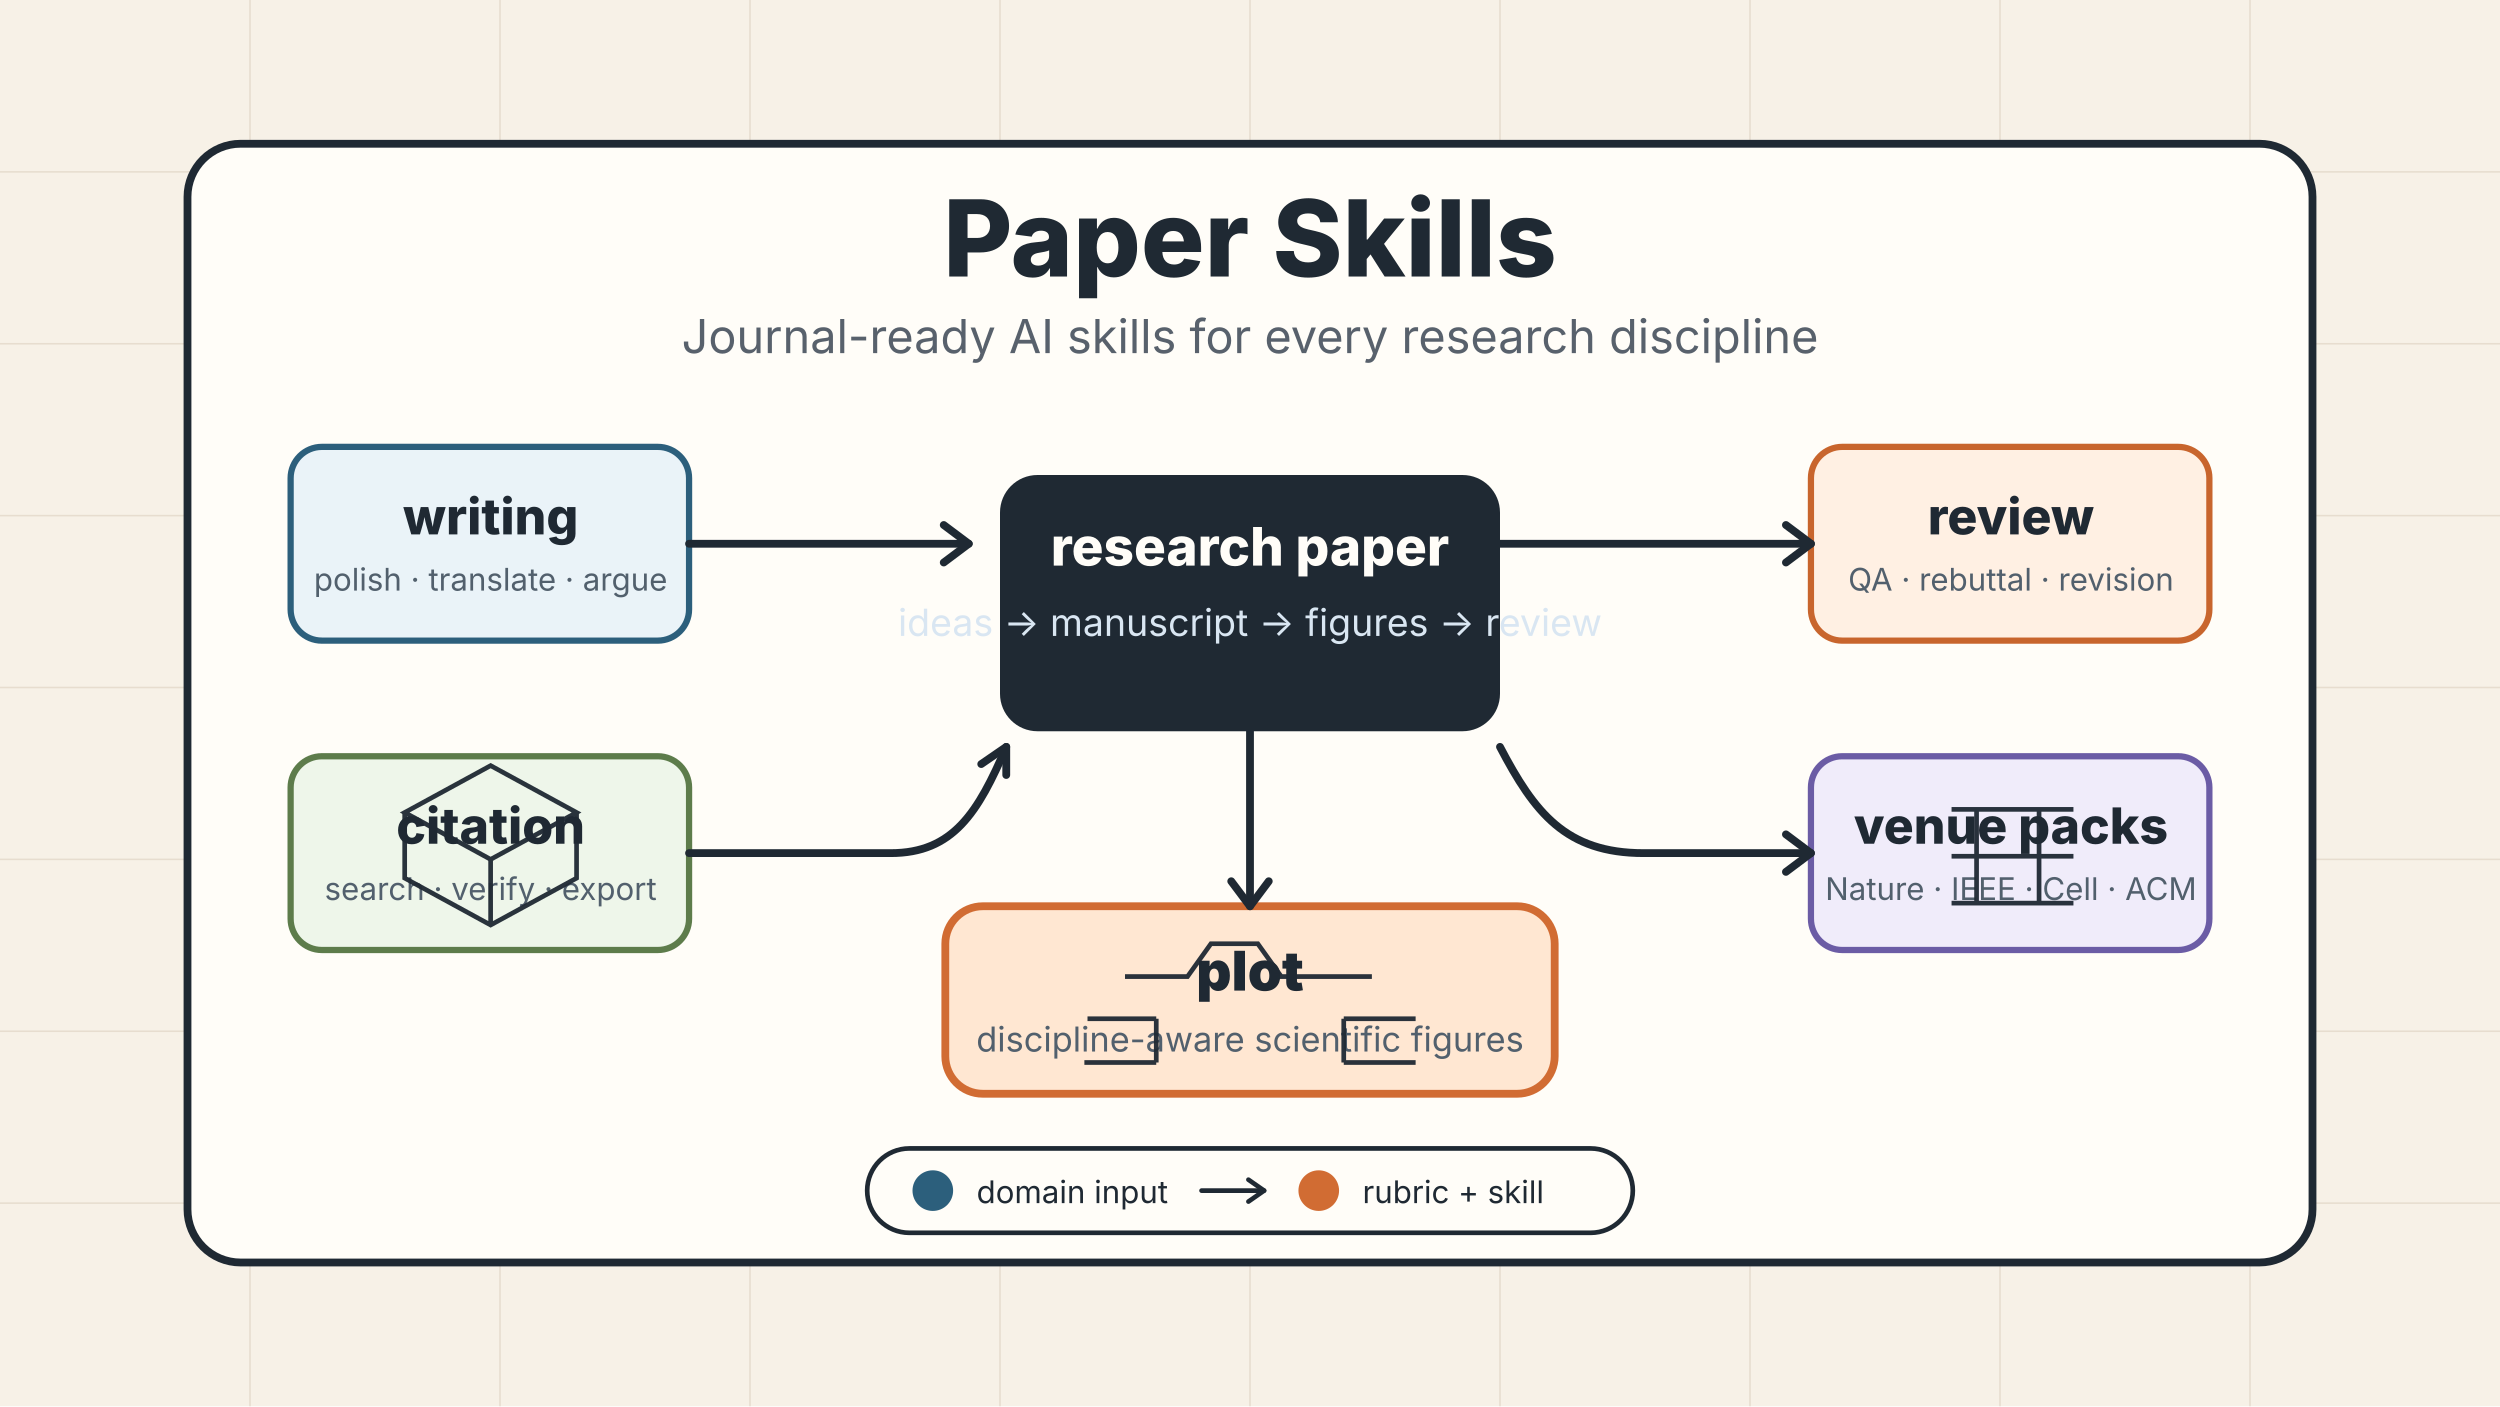
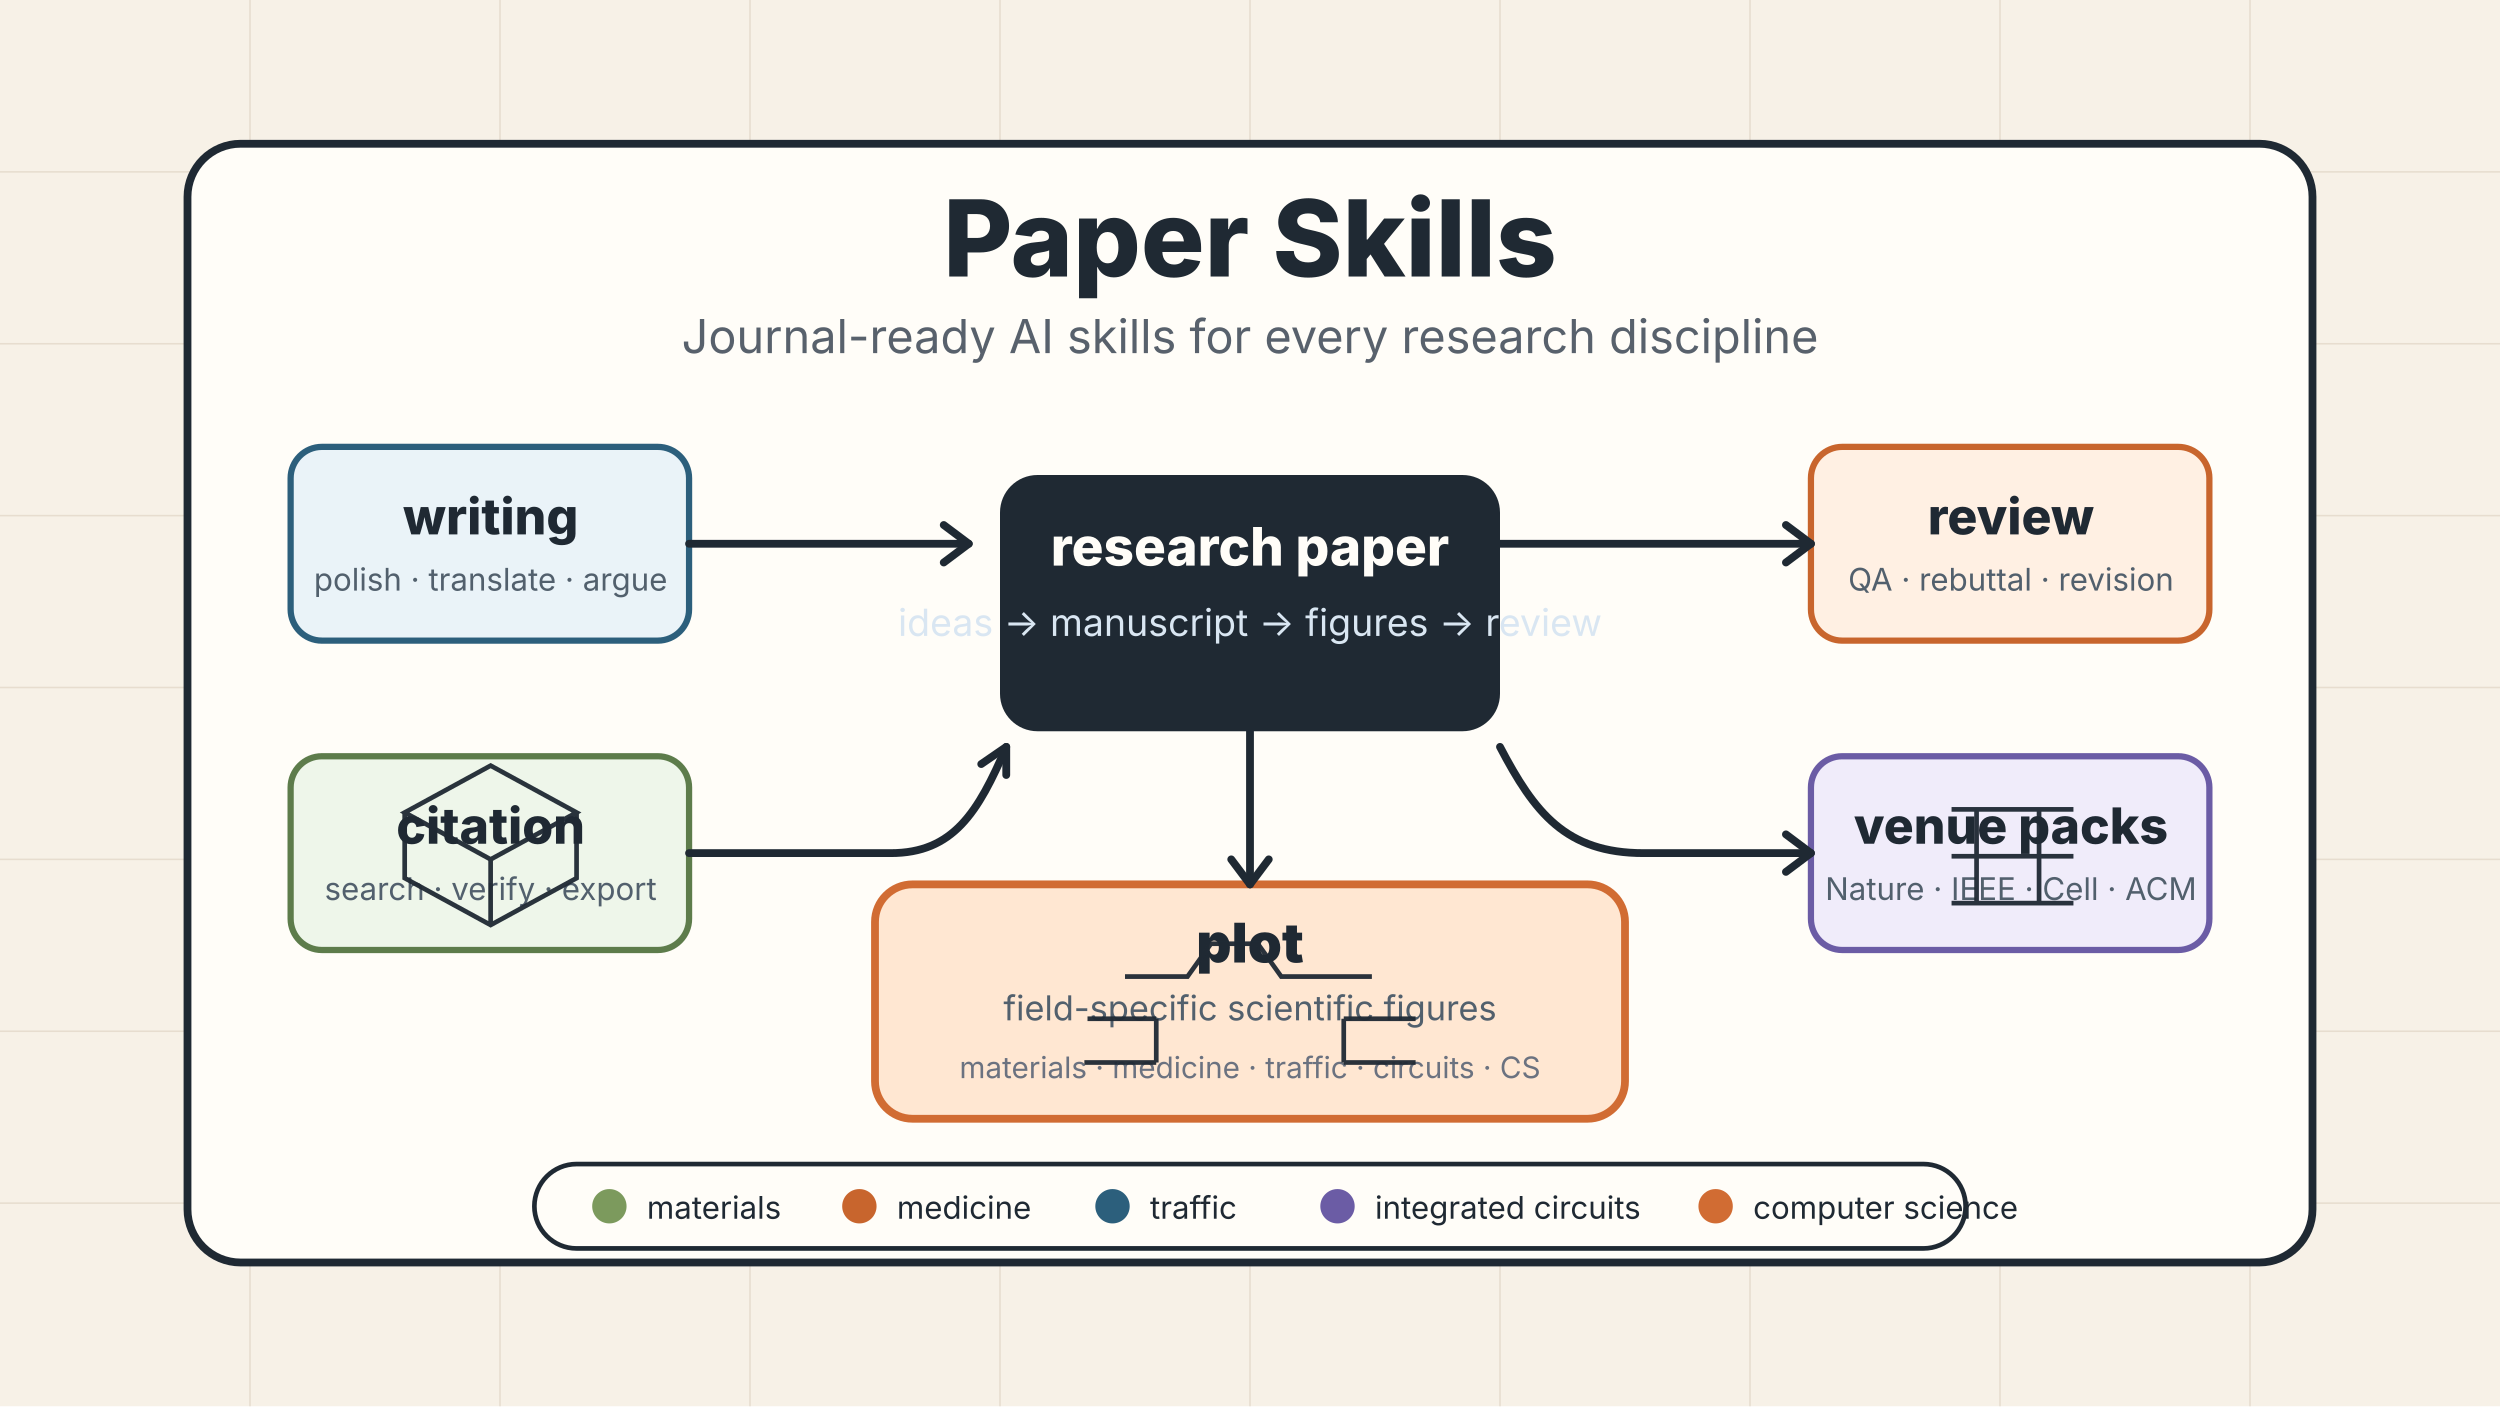
<svg xmlns="http://www.w3.org/2000/svg" width="1600" height="900" viewBox="0 0 1600 900" fill="none">
  <rect width="1600" height="900" fill="#F7F1E7" />
  <path d="M0 110H1600M0 220H1600M0 330H1600M0 440H1600M0 550H1600M0 660H1600M0 770H1600M160 0V900M320 0V900M480 0V900M640 0V900M800 0V900M960 0V900M1120 0V900M1280 0V900M1440 0V900" stroke="#E7DDCF" stroke-width="1" />
  <rect x="120" y="92" width="1360" height="716" rx="34" fill="#FFFDF8" stroke="#1F2933" stroke-width="5" />
  <text x="800" y="177" text-anchor="middle" font-family="Inter, Arial, sans-serif" font-size="68" font-weight="800" fill="#1F2933">Paper Skills</text>
  <text x="800" y="226" text-anchor="middle" font-family="Inter, Arial, sans-serif" font-size="30" fill="#58616C">Journal-ready AI skills for every research discipline</text>
  <rect x="640" y="304" width="320" height="164" rx="24" fill="#1F2933" />
  <text x="800" y="362" text-anchor="middle" font-family="Inter, Arial, sans-serif" font-size="34" font-weight="800" fill="#FFFDF8">research paper</text>
  <text x="800" y="407" text-anchor="middle" font-family="Inter, Arial, sans-serif" font-size="24" fill="#D9E6F2">ideas -&gt; manuscript -&gt; figures -&gt; review</text>
  <g font-family="Inter, Arial, sans-serif">
    <rect x="186" y="286" width="255" height="124" rx="20" fill="#EAF3F8" stroke="#2C5F7C" stroke-width="4" />
    <text x="314" y="342" text-anchor="middle" font-size="32" font-weight="800" fill="#1F2933">writing</text>
    <text x="314" y="378" text-anchor="middle" font-size="20" fill="#52606D">polish · translate · argue</text>
    <rect x="186" y="484" width="255" height="124" rx="20" fill="#EEF6EA" stroke="#5D7C4B" stroke-width="4" />
    <text x="314" y="540" text-anchor="middle" font-size="32" font-weight="800" fill="#1F2933">citation</text>
    <text x="314" y="576" text-anchor="middle" font-size="20" fill="#52606D">search · verify · export</text>
    <rect x="1159" y="286" width="255" height="124" rx="20" fill="#FFF0E3" stroke="#C8652D" stroke-width="4" />
    <text x="1287" y="342" text-anchor="middle" font-size="32" font-weight="800" fill="#1F2933">review</text>
    <text x="1287" y="378" text-anchor="middle" font-size="20" fill="#52606D">QA · rebuttal · revision</text>
    <rect x="1159" y="484" width="255" height="124" rx="20" fill="#F0ECFA" stroke="#6B5CA5" stroke-width="4" />
    <text x="1287" y="540" text-anchor="middle" font-size="32" font-weight="800" fill="#1F2933">venue packs</text>
    <text x="1287" y="576" text-anchor="middle" font-size="20" fill="#52606D">Nature · IEEE · Cell · ACM</text>
-     <rect x="605" y="580" width="390" height="120" rx="24" fill="#FFE7D2" stroke="#D16C33" stroke-width="5" />
-     <text x="800" y="634" text-anchor="middle" font-size="35" font-weight="900" fill="#1F2933">plot</text>
-     <text x="800" y="673" text-anchor="middle" font-size="22" fill="#52606D">discipline-aware scientific figures</text>
+     <rect x="560" y="566" width="480" height="150" rx="24" fill="#FFE7D2" stroke="#D16C33" stroke-width="5" />
+     <text x="800" y="616" text-anchor="middle" font-size="35" font-weight="900" fill="#1F2933">plot</text>
+     <text x="800" y="653" text-anchor="middle" font-size="22" fill="#52606D">field-specific scientific figures</text>
+     <text x="800" y="690" text-anchor="middle" font-size="19" fill="#6B7280">materials · medicine · traffic · circuits · CS</text>
  </g>
  <g stroke="#1F2933" stroke-width="5" stroke-linecap="round" stroke-linejoin="round">
    <path d="M441 348H620" />
    <path d="M620 348L604 336M620 348L604 360" />
    <path d="M441 546H570C610 546 626 520 644 478" />
    <path d="M644 478L644 496M644 478L628 489" />
    <path d="M960 348H1159" />
    <path d="M1159 348L1143 336M1159 348L1143 360" />
    <path d="M960 478C982 520 1002 546 1052 546H1159" />
    <path d="M1159 546L1143 534M1159 546L1143 558" />
-     <path d="M800 468V580" />
-     <path d="M800 580L788 564M800 580L812 564" />
+     <path d="M800 468V566" />
+     <path d="M800 566L788 550M800 566L812 550" />
  </g>
-   <g transform="translate(555 735)" font-family="Inter, Arial, sans-serif">
-     <rect x="0" y="0" width="490" height="54" rx="27" fill="#FFFDF8" stroke="#1F2933" stroke-width="3" />
-     <circle cx="42" cy="27" r="13" fill="#2C5F7C" />
-     <text x="70" y="35" font-size="20" fill="#1F2933">domain input</text>
-     <path d="M214 27H254" stroke="#1F2933" stroke-width="3" stroke-linecap="round" />
-     <path d="M254 27L244 20M254 27L244 34" stroke="#1F2933" stroke-width="3" stroke-linecap="round" />
-     <circle cx="289" cy="27" r="13" fill="#D16C33" />
-     <text x="317" y="35" font-size="20" fill="#1F2933">rubric + skill</text>
+   <g transform="translate(342 745)" font-family="Inter, Arial, sans-serif">
+     <rect x="0" y="0" width="916" height="54" rx="27" fill="#FFFDF8" stroke="#1F2933" stroke-width="3" />
+     <circle cx="48" cy="27" r="11" fill="#7C9A5D" />
+     <text x="72" y="35" font-size="20" fill="#1F2933">materials</text>
+     <circle cx="208" cy="27" r="11" fill="#C8652D" />
+     <text x="232" y="35" font-size="20" fill="#1F2933">medicine</text>
+     <circle cx="370" cy="27" r="11" fill="#2C5F7C" />
+     <text x="394" y="35" font-size="20" fill="#1F2933">traffic</text>
+     <circle cx="514" cy="27" r="11" fill="#6B5CA5" />
+     <text x="538" y="35" font-size="20" fill="#1F2933">integrated circuits</text>
+     <circle cx="756" cy="27" r="11" fill="#D16C33" />
+     <text x="780" y="35" font-size="20" fill="#1F2933">computer science</text>
  </g>
  <g stroke="#1F2933" stroke-width="3" fill="none" opacity="0.95">
    <path d="M720 625H760L775 604H805L820 625H878" />
    <path d="M696 652H740M740 652V680M740 680H694M860 652H906M860 652V680M860 680H906" />
    <path d="M1249 518H1327M1249 548H1327M1249 578H1327M1265 518V578M1305 518V578" />
    <path d="M259 520L314 490L369 520L314 550L259 520Z" />
    <path d="M314 550V592M259 520V562L314 592L369 562V520" />
  </g>
</svg>
